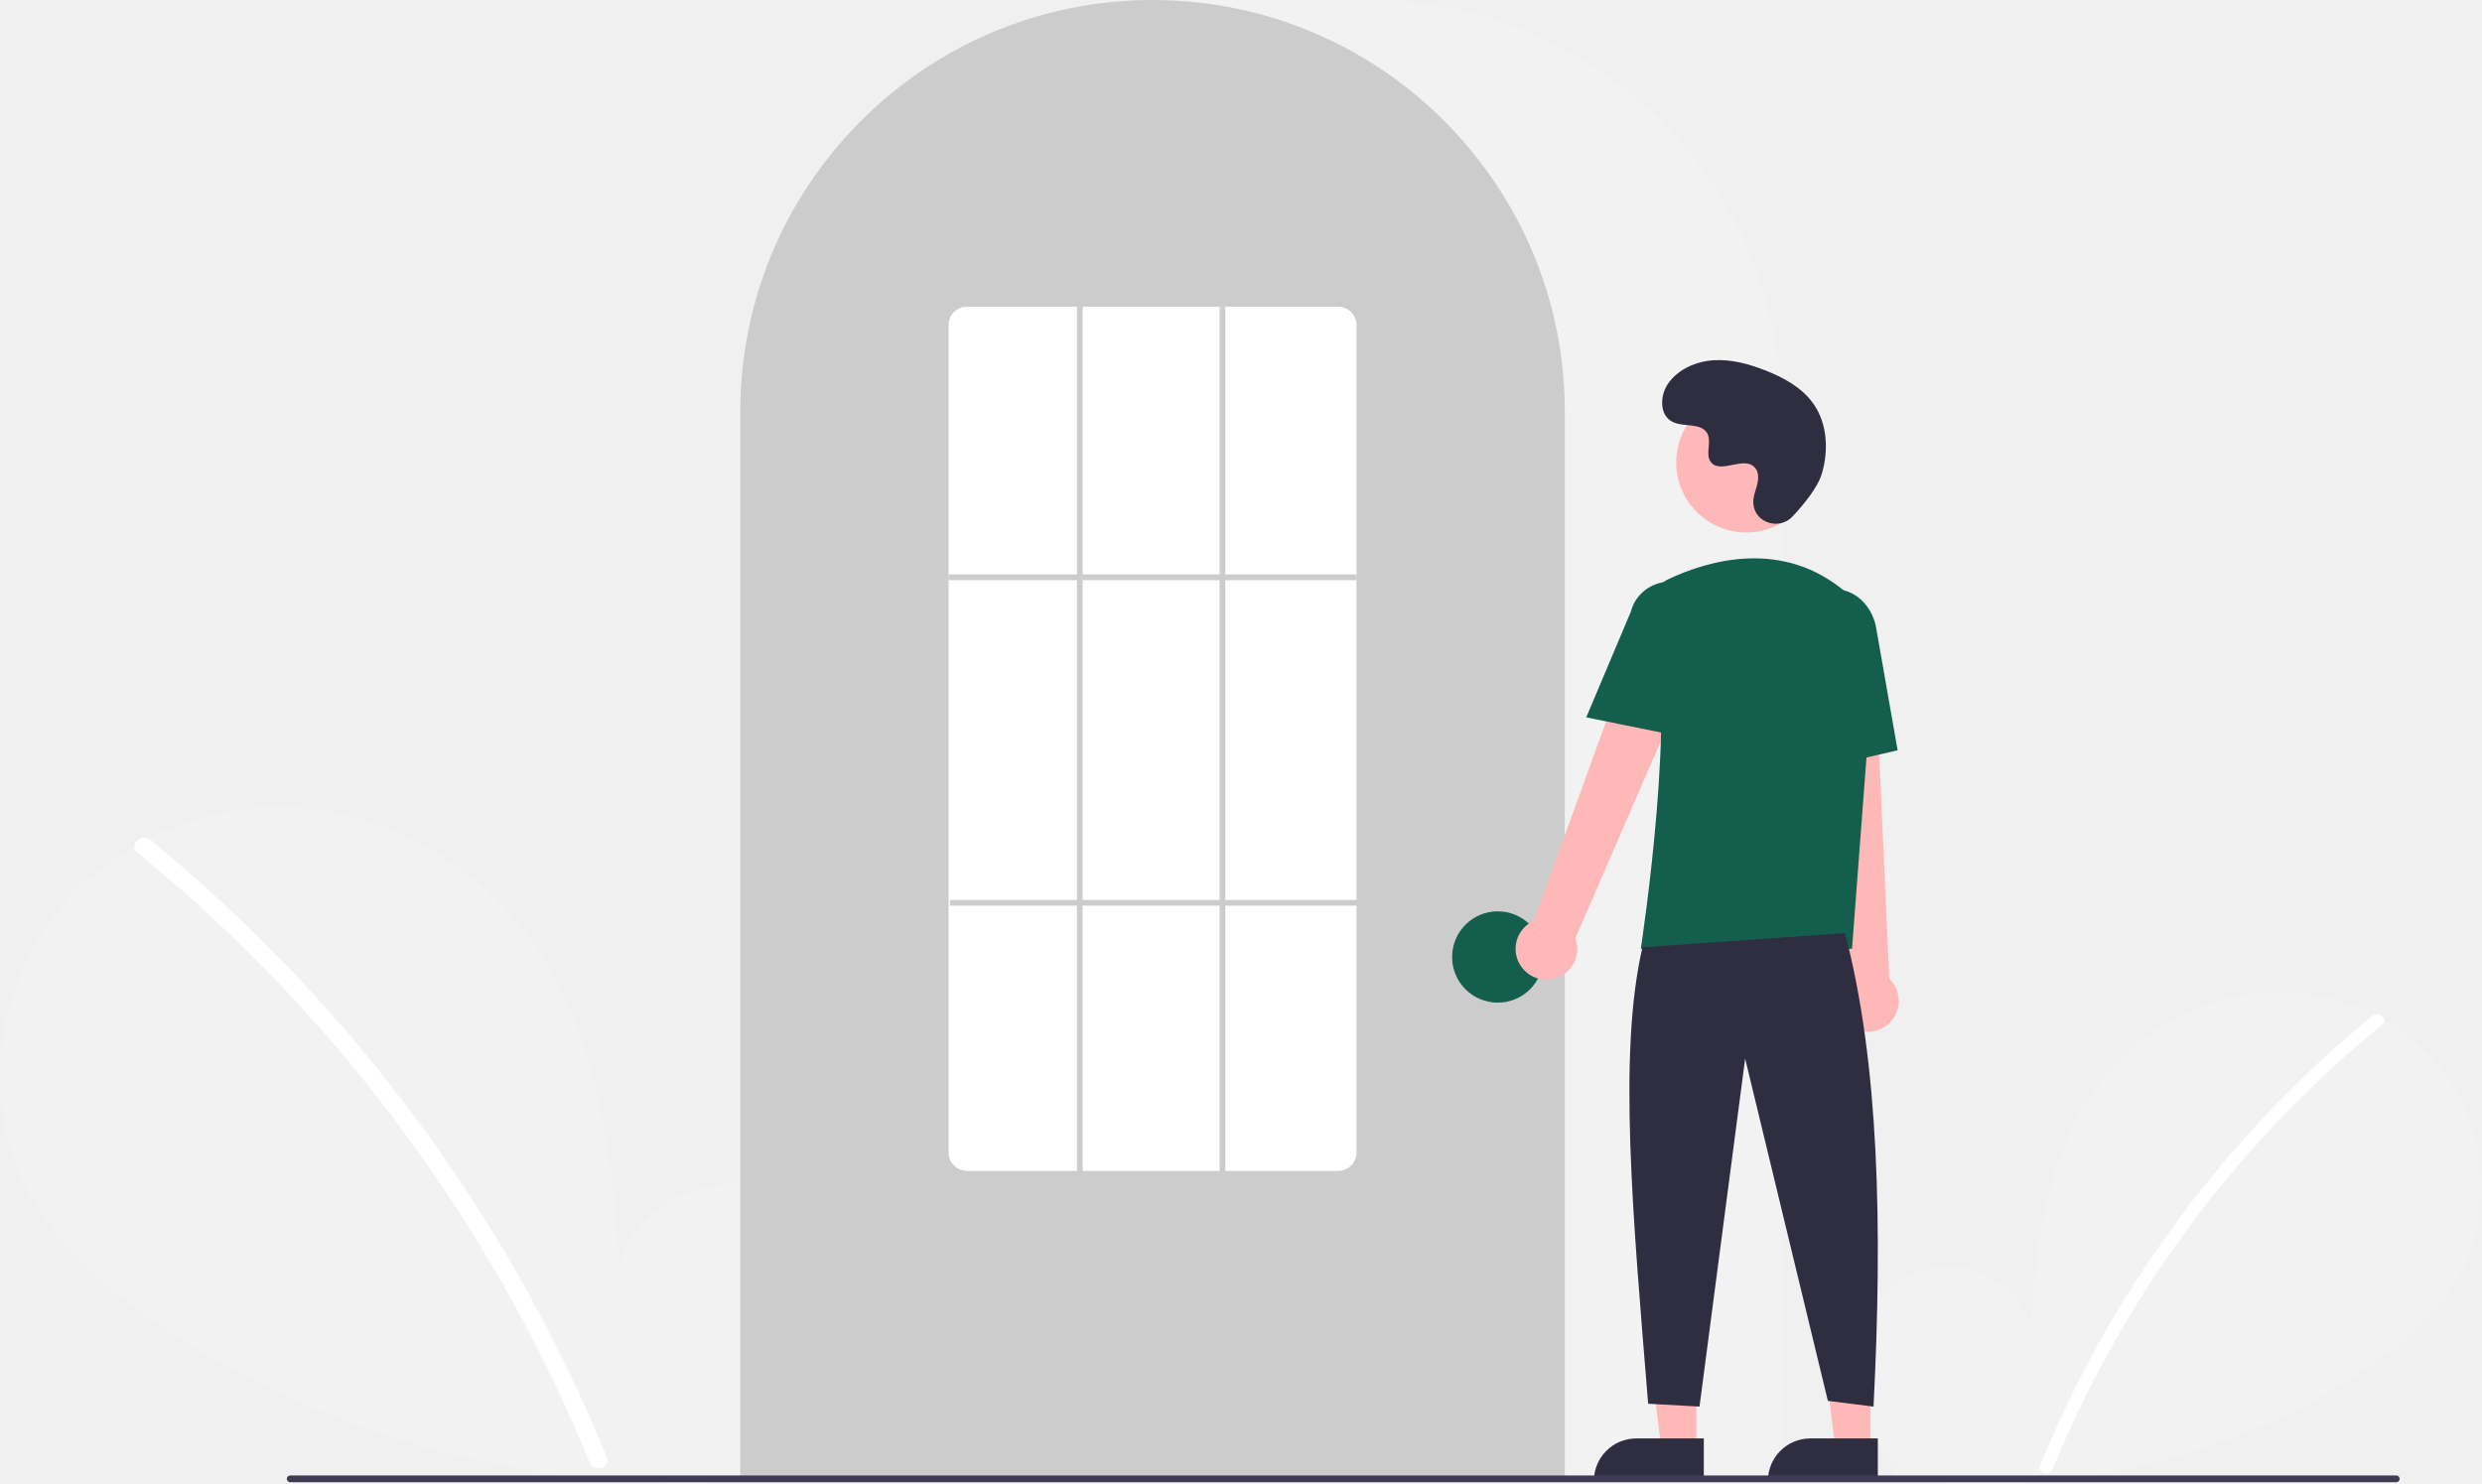
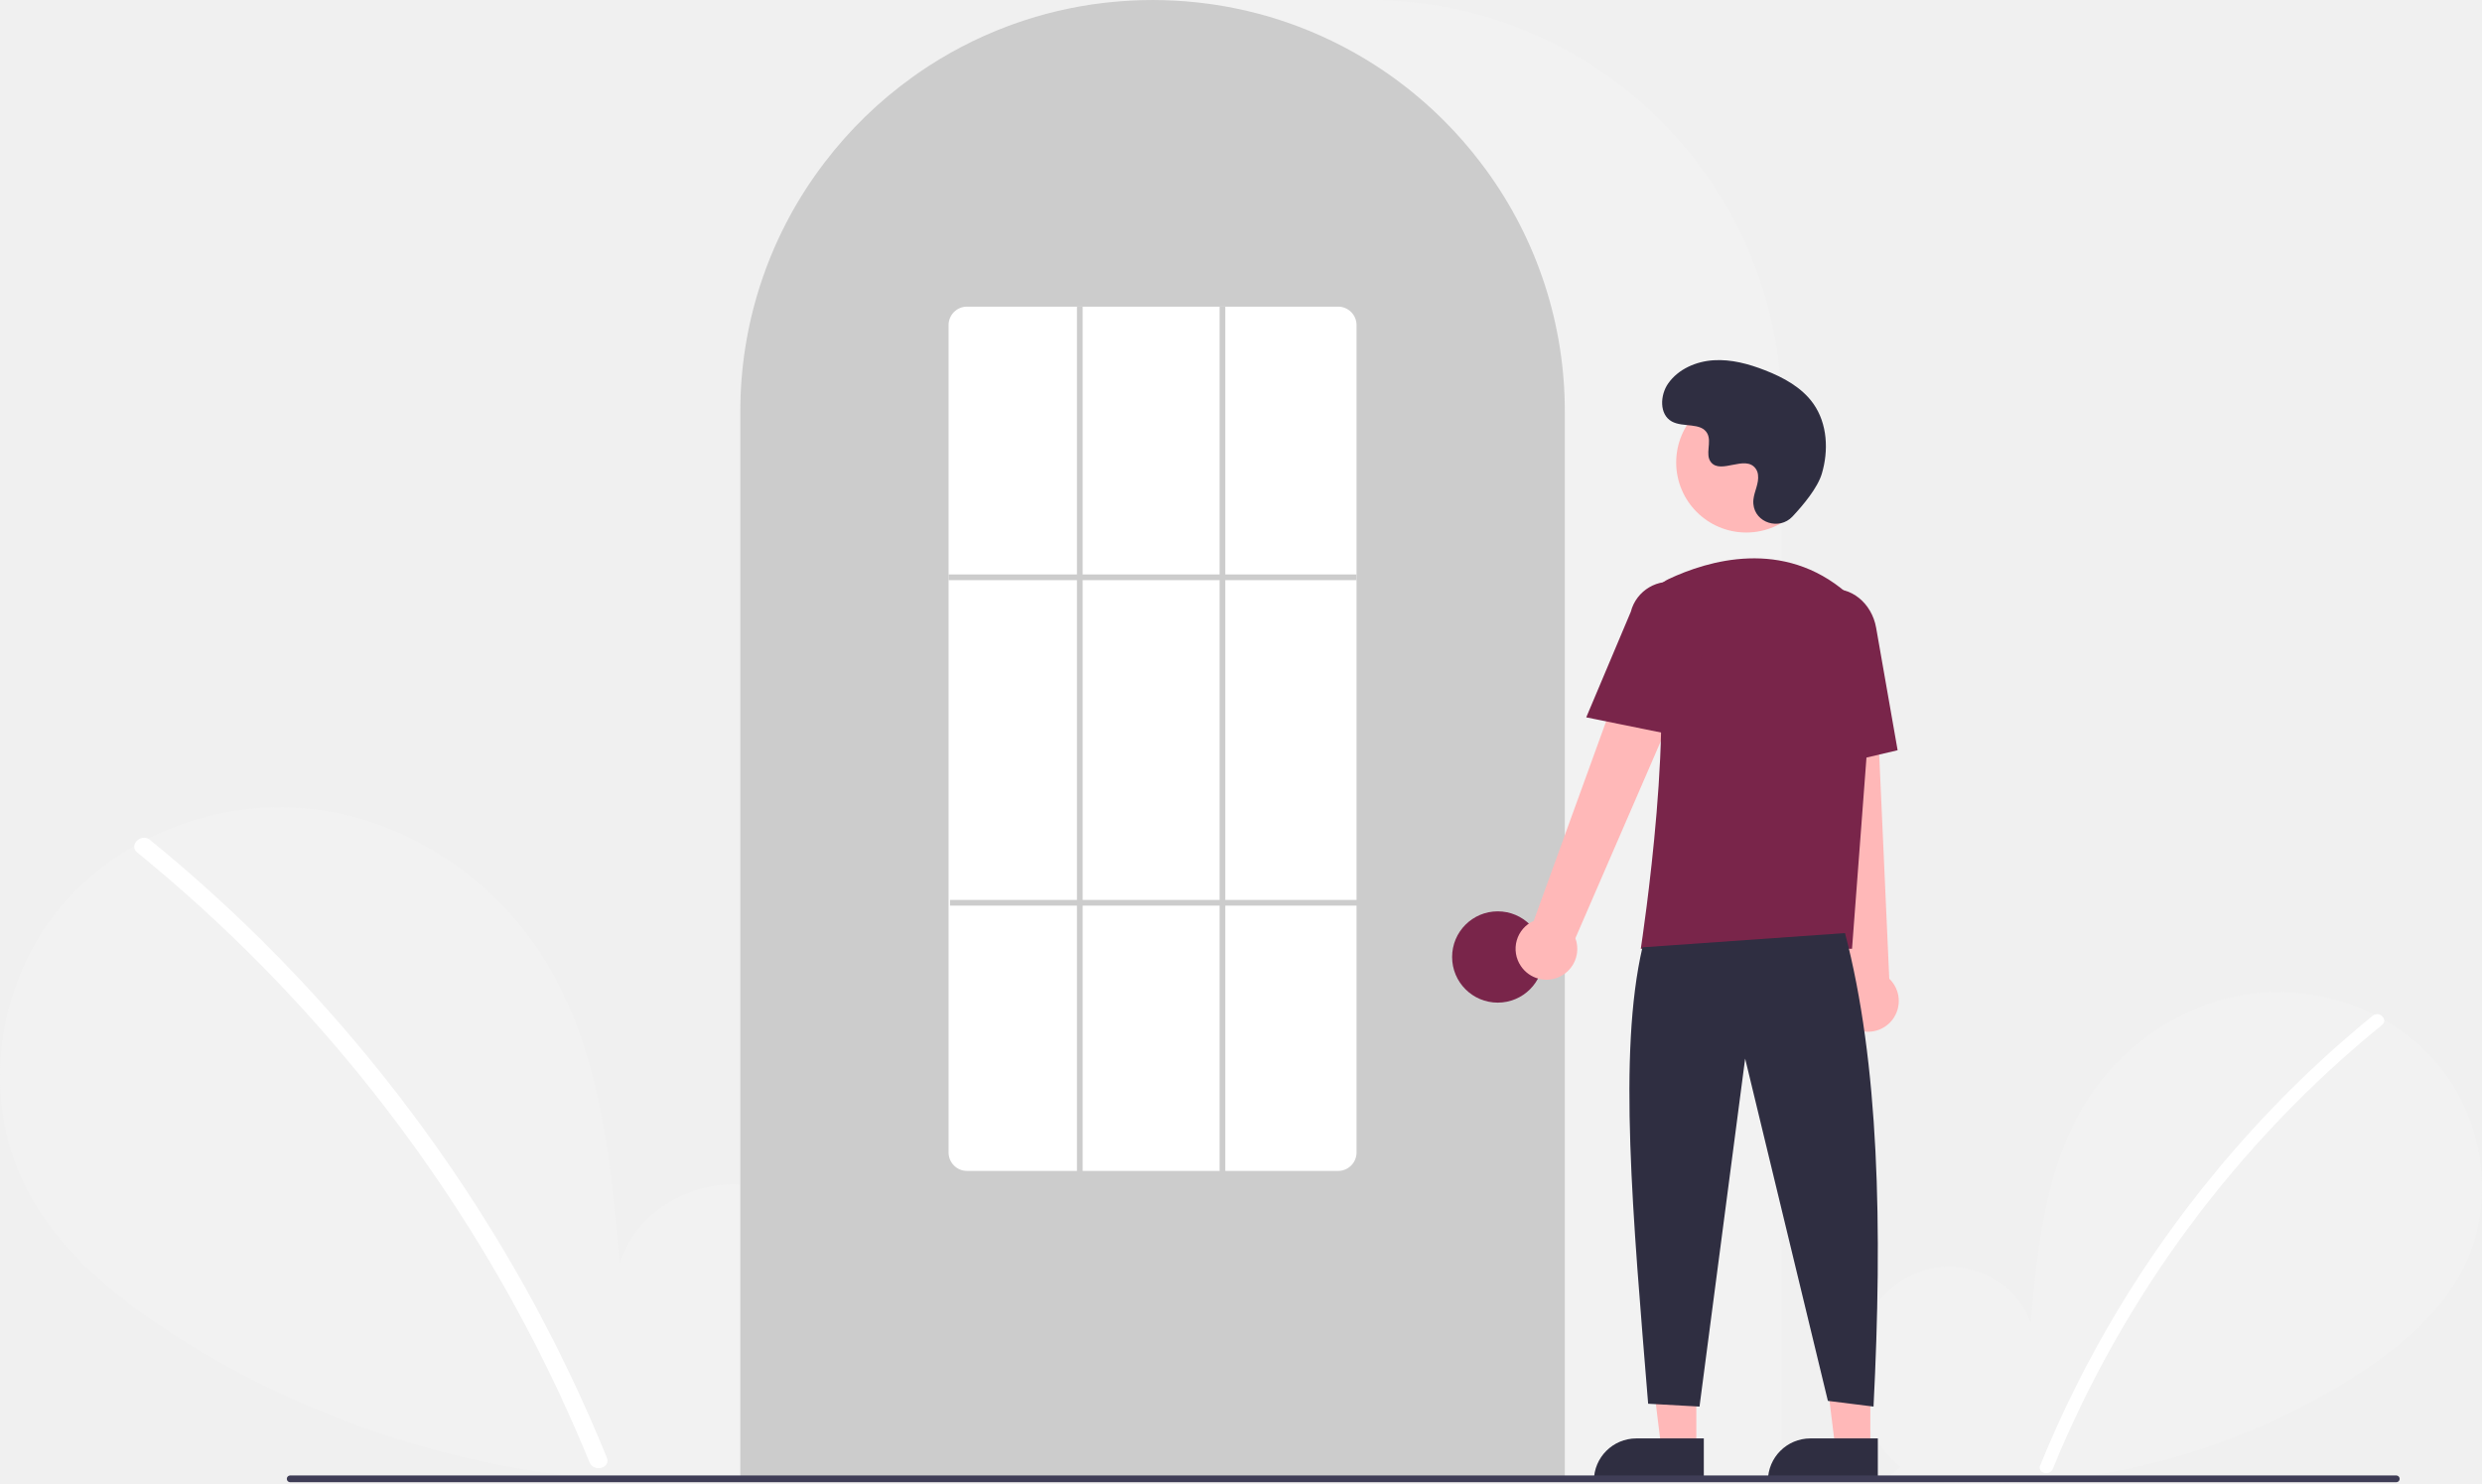
<svg xmlns="http://www.w3.org/2000/svg" data-name="Layer 1" width="870" height="520.139" viewBox="0 0 870 520.139">
  <path d="M831.092,704.187c-11.138-9.412-17.904-24.28-16.13-38.754s12.764-27.78,27.018-30.854,30.504,5.435,34.834,19.359c2.383-26.846,5.129-54.818,19.402-77.68,12.924-20.701,35.309-35.514,59.569-38.164s49.803,7.359,64.933,26.507,18.835,46.985,8.238,68.969c-7.806,16.195-22.188,28.247-37.257,38.052a240.452,240.452,0,0,1-164.454,35.977Z" transform="translate(-165 -189.9307)" fill="#f2f2f2" />
  <path d="M996.728,546.01a393.414,393.414,0,0,0-54.826,54.442,394.561,394.561,0,0,0-61.752,103.194c-1.112,2.725,3.313,3.911,4.412,1.216A392.342,392.342,0,0,1,999.963,549.245c2.284-1.86-.97-5.08-3.236-3.236Z" transform="translate(-165 -189.9307)" fill="#fff" />
  <path d="M445.067,701.63c15.299-12.927,24.591-33.348,22.154-53.228s-17.531-38.156-37.11-42.377-41.897,7.464-47.844,26.59c-3.273-36.873-7.044-75.292-26.648-106.693-17.751-28.433-48.497-48.778-81.818-52.418s-68.404,10.107-89.185,36.407-25.869,64.535-11.315,94.729c10.722,22.243,30.475,38.797,51.172,52.264,66.03,42.965,147.939,60.884,225.877,49.415" transform="translate(-165 -189.9307)" fill="#f2f2f2" />
  <path d="M217.567,484.373a540.355,540.355,0,0,1,75.304,74.777A548.076,548.076,0,0,1,352.257,647.04a545.835,545.835,0,0,1,25.43,53.846c1.527,3.743-4.55,5.372-6.06,1.671a536.36,536.36,0,0,0-49.009-92.727A539.734,539.734,0,0,0,256.889,528.632a538.441,538.441,0,0,0-43.766-39.815c-3.138-2.555,1.332-6.978,4.444-4.444Z" transform="translate(-165 -189.9307)" fill="#fff" />
  <path d="M789.5,708.931h-365v-374.5c0-79.678,64.822-144.5,144.5-144.5h76c79.677,0,144.5,64.822,144.5,144.5Z" transform="translate(-165 -189.9307)" fill="#f2f2f2" />
  <path d="M713.5,708.931h-289v-374.5a143.382,143.382,0,0,1,27.596-84.944c.664-.905,1.326-1.798,2.009-2.681a144.466,144.466,0,0,1,30.754-29.851c.66-.48,1.322-.952,1.994-1.423a144.16,144.16,0,0,1,31.472-16.459c.661-.25,1.334-.501,2.007-.742a144.02,144.02,0,0,1,31.108-7.336c.658-.09,1.333-.16,2.008-.23a146.288,146.288,0,0,1,31.105,0c.673.07,1.349.141,2.014.231a143.995,143.995,0,0,1,31.1,7.335c.673.241,1.346.492,2.009.743a143.799,143.799,0,0,1,31.106,16.216c.672.461,1.344.933,2.006,1.405a145.987,145.987,0,0,1,18.384,15.564,144.305,144.305,0,0,1,12.724,14.551c.681.88,1.343,1.773,2.005,2.677A143.382,143.382,0,0,1,713.5,334.431Z" transform="translate(-165 -189.9307)" fill="#ccc" />
-   <circle cx="525" cy="335.5" r="16" fill="#145e4e" />
+   <circle cx="525" cy="335.5" r="16" fill="#79254a" />
  <polygon points="594.599 507.783 582.339 507.783 576.506 460.495 594.601 460.496 594.599 507.783" fill="#ffb8b8" />
  <path d="M573.582,504.28h23.644a0,0,0,0,1,0,0v14.887a0,0,0,0,1,0,0H558.695a0,0,0,0,1,0,0v0a14.887,14.887,0,0,1,14.887-14.887Z" fill="#2f2e41" />
  <polygon points="655.599 507.783 643.339 507.783 637.506 460.495 655.601 460.496 655.599 507.783" fill="#ffb8b8" />
  <path d="M634.582,504.28h23.644a0,0,0,0,1,0,0v14.887a0,0,0,0,1,0,0H619.695a0,0,0,0,1,0,0v0a14.887,14.887,0,0,1,14.887-14.887Z" fill="#2f2e41" />
  <path d="M698.098,528.6a10.743,10.743,0,0,1,4.511-15.843l41.676-114.867L764.791,409.082,717.206,518.853a10.801,10.801,0,0,1-19.109,9.748Z" transform="translate(-165 -189.9307)" fill="#ffb8b8" />
  <path d="M814.336,550.184a10.743,10.743,0,0,1-2.893-16.217L798.533,412.458l23.338,1.066L827.236,533.045a10.801,10.801,0,0,1-12.9,17.139Z" transform="translate(-165 -189.9307)" fill="#ffb8b8" />
  <circle cx="612.106" cy="162.123" r="24.561" fill="#ffb8b8" />
-   <path d="M814.18,522.549H740.133l.089-.576c.133-.861,13.197-86.439,3.562-114.436a11.813,11.813,0,0,1,6.069-14.584h0c13.772-6.485,40.208-14.471,62.52,4.909a28.234,28.234,0,0,1,9.459,23.396Z" transform="translate(-165 -189.9307)" fill="#145e4e" />
-   <path d="M754.354,448.181,721.018,441.418l15.626-37.03a13.997,13.997,0,0,1,27.106,6.998Z" transform="translate(-165 -189.9307)" fill="#145e4e" />
-   <path d="M797.05,460.739l-2.004-45.941c-1.52-8.636,3.424-16.8,11.027-18.135,7.605-1.33,15.032,4.66,16.558,13.36l7.533,42.928Z" transform="translate(-165 -189.9307)" fill="#145e4e" />
+   <path d="M814.18,522.549H740.133l.089-.576c.133-.861,13.197-86.439,3.562-114.436a11.813,11.813,0,0,1,6.069-14.584h0c13.772-6.485,40.208-14.471,62.52,4.909a28.234,28.234,0,0,1,9.459,23.396Z" transform="translate(-165 -189.9307)" fill="#79254a" />
+   <path d="M754.354,448.181,721.018,441.418l15.626-37.03a13.997,13.997,0,0,1,27.106,6.998Z" transform="translate(-165 -189.9307)" fill="#79254a" />
+   <path d="M797.05,460.739l-2.004-45.941c-1.52-8.636,3.424-16.8,11.027-18.135,7.605-1.33,15.032,4.66,16.558,13.36l7.533,42.928Z" transform="translate(-165 -189.9307)" fill="#79254a" />
  <path d="M811.716,517.049c11.915,45.377,13.214,103.069,10,166l-16-2-29-120-16,122-18-1c-5.377-66.03-10.613-122.715-2-160Z" transform="translate(-165 -189.9307)" fill="#2f2e41" />
  <path d="M793.289,371.035c-4.582,4.881-13.091,2.261-13.688-4.407a8.055,8.055,0,0,1,.01-1.556c.308-2.954,2.015-5.635,1.606-8.754a4.59,4.59,0,0,0-.84-2.149c-3.651-4.889-12.222,2.187-15.668-2.239-2.113-2.714.371-6.987-1.251-10.021-2.14-4.004-8.479-2.029-12.454-4.221-4.423-2.439-4.158-9.225-1.247-13.353,3.551-5.034,9.776-7.72,15.923-8.107s12.253,1.275,17.992,3.511c6.521,2.541,12.988,6.054,17.001,11.788,4.88,6.973,5.35,16.348,2.909,24.502C802.098,360.99,797.031,367.049,793.289,371.035Z" transform="translate(-165 -189.9307)" fill="#2f2e41" />
  <path d="M1004.982,709.574h-738.294a1.191,1.191,0,0,1,0-2.381h738.294a1.191,1.191,0,0,1,0,2.381Z" transform="translate(-165 -189.9307)" fill="#3f3d56" />
  <path d="M634,600.431H504a6.465,6.465,0,0,1-6.5-6.415V303.846a6.465,6.465,0,0,1,6.5-6.415H634a6.465,6.465,0,0,1,6.5,6.415V594.015A6.465,6.465,0,0,1,634,600.431Z" transform="translate(-165 -189.9307)" fill="#fff" />
  <rect x="332.5" y="201.39" width="143" height="2" fill="#ccc" />
  <rect x="333" y="315.5" width="143" height="2" fill="#ccc" />
  <rect x="377.5" y="107.5" width="2" height="304" fill="#ccc" />
  <rect x="427.5" y="107.5" width="2" height="304" fill="#ccc" />
</svg>
